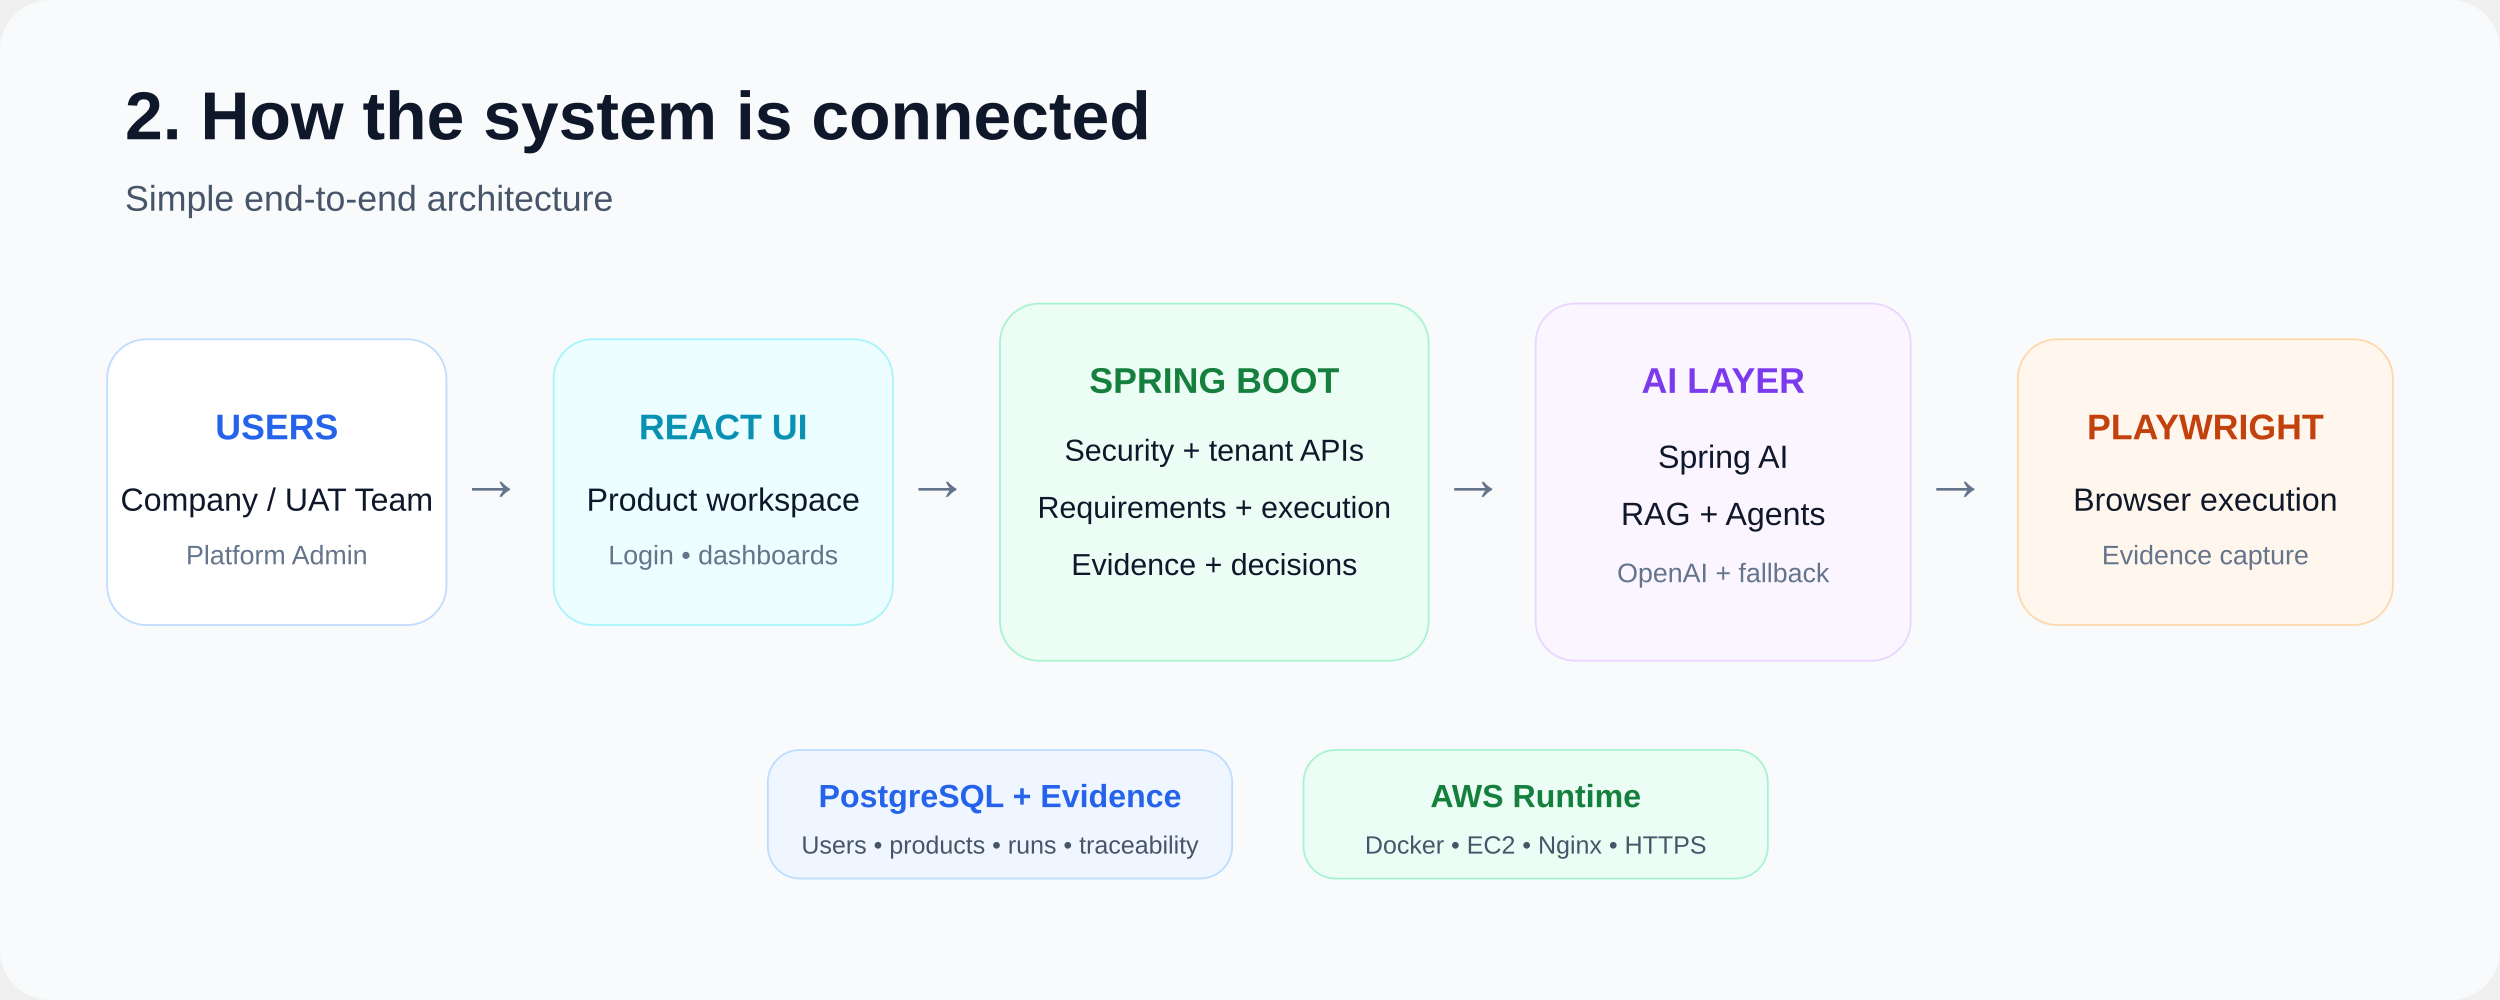
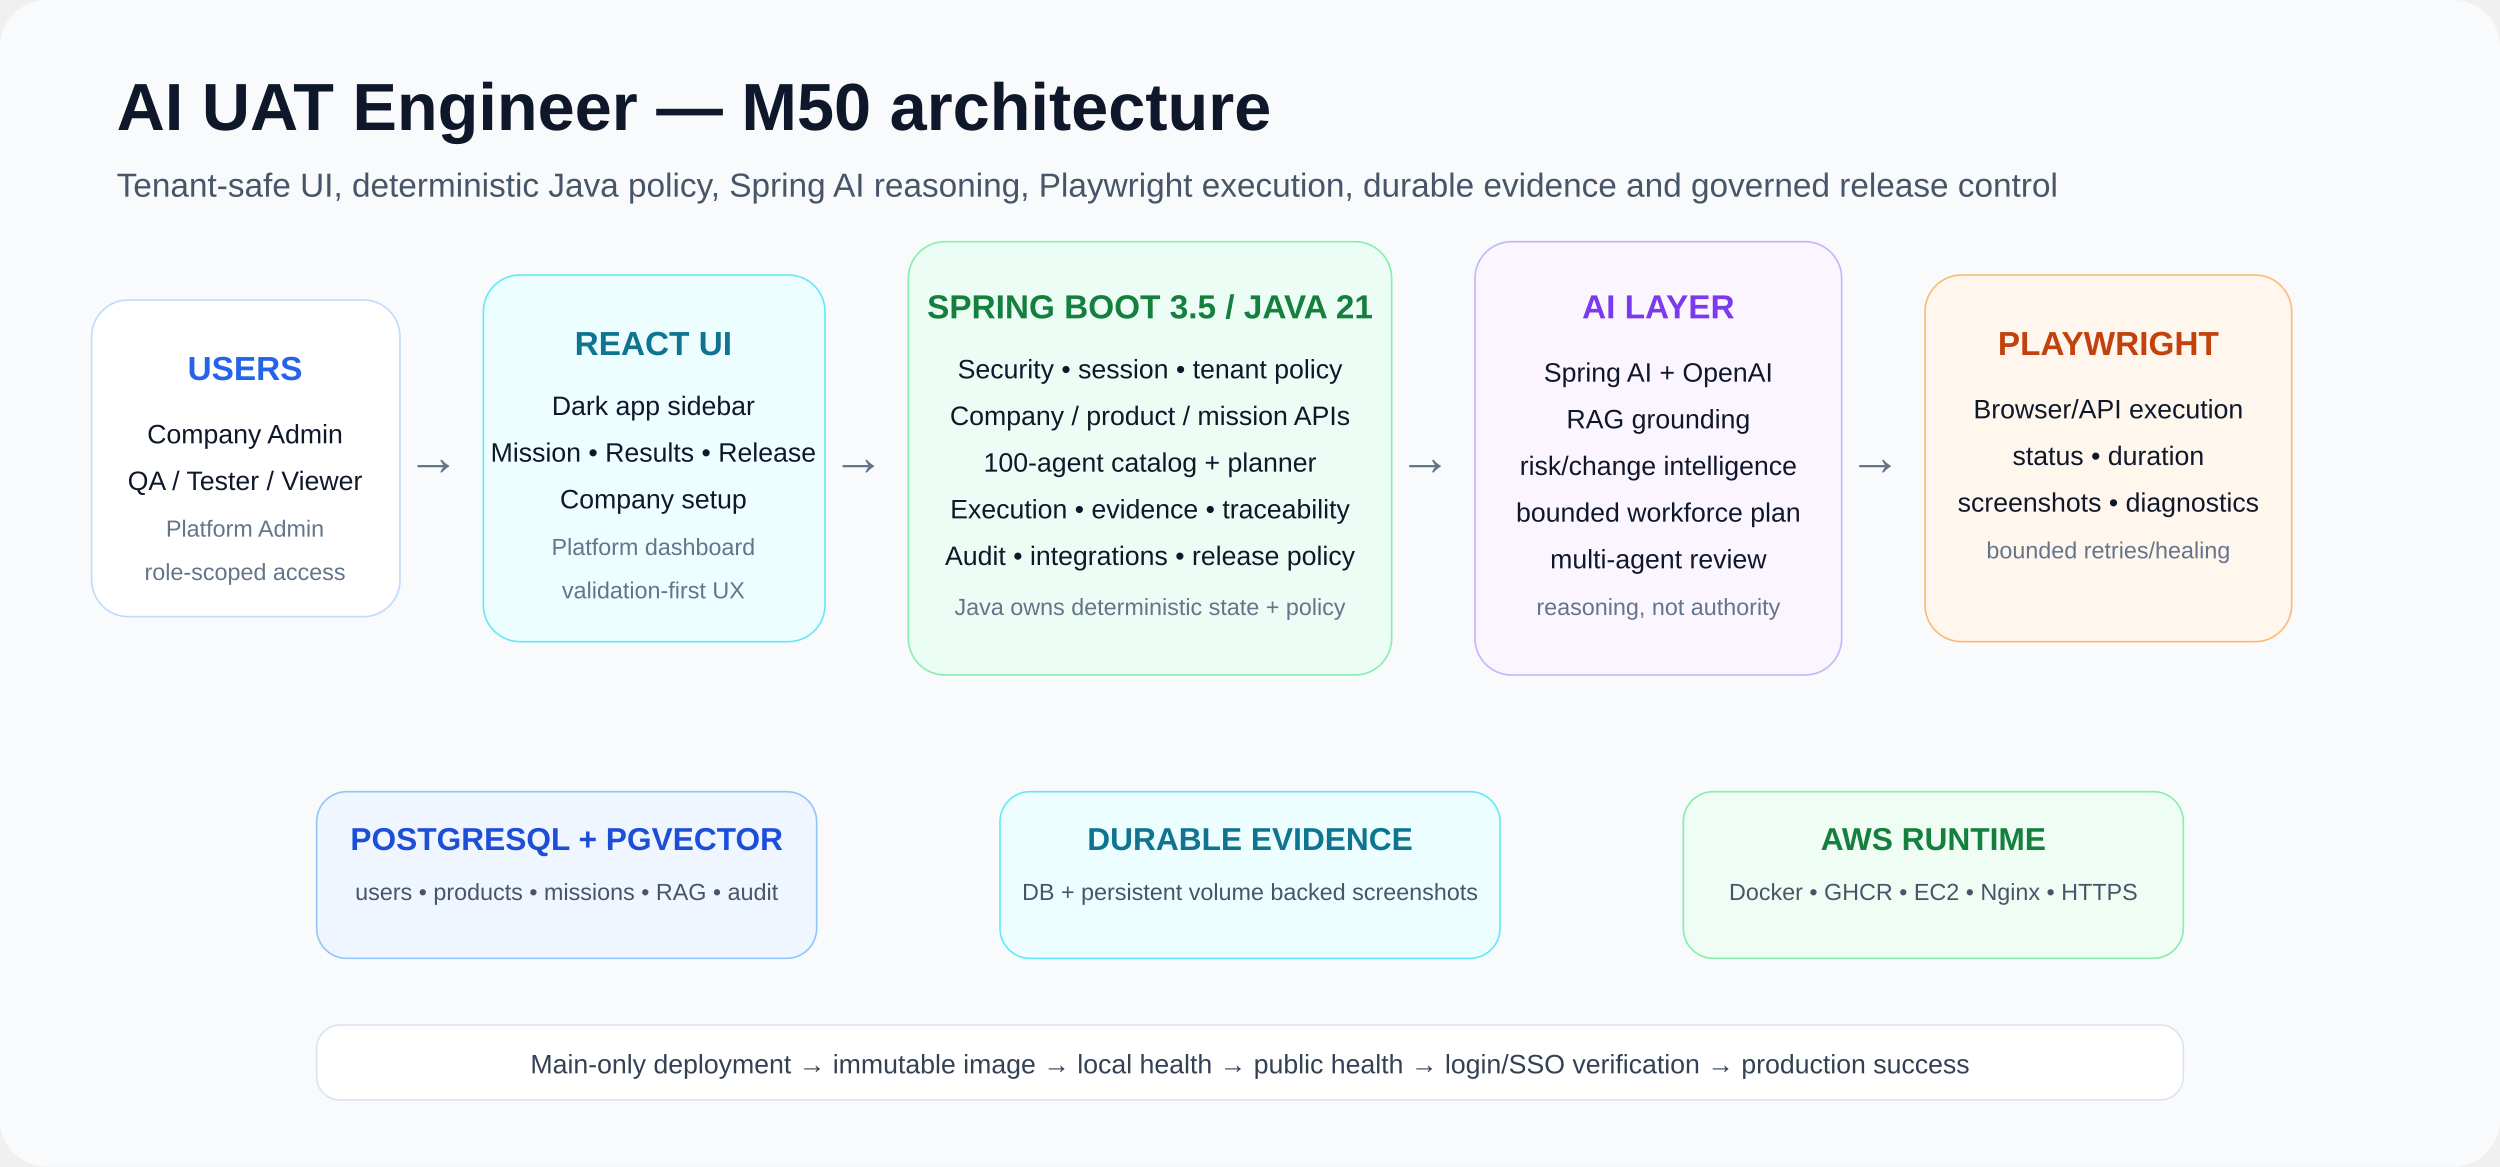
- <svg xmlns="http://www.w3.org/2000/svg" width="1400" height="560" viewBox="0 0 1400 560">
-   <rect width="1400" height="560" rx="28" fill="#f8fafc" />
-   <text x="70" y="78" fill="#0f172a" font-family="Arial,sans-serif" font-size="38" font-weight="700">2. How the system is connected</text>
-   <text x="70" y="118" fill="#475569" font-family="Arial,sans-serif" font-size="20">Simple end-to-end architecture</text>
+ <svg xmlns="http://www.w3.org/2000/svg" width="1500" height="700" viewBox="0 0 1500 700">
+   <rect width="1500" height="700" rx="28" fill="#f8fafc" />
+   <text x="70" y="78" fill="#0f172a" font-family="Arial,sans-serif" font-size="40" font-weight="700">AI UAT Engineer — M50 architecture</text>
+   <text x="70" y="118" fill="#475569" font-family="Arial,sans-serif" font-size="20">Tenant-safe UI, deterministic Java policy, Spring AI reasoning, Playwright execution, durable evidence and governed release control</text>
  <g font-family="Arial,sans-serif" text-anchor="middle">
-     <g transform="translate(60 190)">
-       <rect width="190" height="160" rx="22" fill="#ffffff" stroke="#bfdbfe" />
-       <text x="95" y="56" fill="#2563eb" font-size="20" font-weight="700">USERS</text>
-       <text x="95" y="96" fill="#0f172a" font-size="18">Company / UAT Team</text>
-       <text x="95" y="126" fill="#64748b" font-size="15">Platform Admin</text>
+     <g transform="translate(55 180)">
+       <rect width="185" height="190" rx="22" fill="#fff" stroke="#bfdbfe" />
+       <text x="92" y="48" fill="#2563eb" font-size="20" font-weight="700">USERS</text>
+       <text x="92" y="86" fill="#0f172a" font-size="16">Company Admin</text>
+       <text x="92" y="114" fill="#0f172a" font-size="16">QA / Tester / Viewer</text>
+       <text x="92" y="142" fill="#64748b" font-size="14">Platform Admin</text>
+       <text x="92" y="168" fill="#64748b" font-size="14">role-scoped access</text>
    </g>
-     <text x="275" y="280" fill="#64748b" font-size="36">→</text>
-     <g transform="translate(310 190)">
-       <rect width="190" height="160" rx="22" fill="#ecfeff" stroke="#a5f3fc" />
-       <text x="95" y="56" fill="#0891b2" font-size="20" font-weight="700">REACT UI</text>
-       <text x="95" y="96" fill="#0f172a" font-size="18">Product workspace</text>
-       <text x="95" y="126" fill="#64748b" font-size="15">Login • dashboards</text>
+     <text x="260" y="285" fill="#64748b" font-size="32">→</text>
+     <g transform="translate(290 165)">
+       <rect width="205" height="220" rx="22" fill="#ecfeff" stroke="#67e8f9" />
+       <text x="102" y="48" fill="#0e7490" font-size="20" font-weight="700">REACT UI</text>
+       <text x="102" y="84" fill="#0f172a" font-size="16">Dark app sidebar</text>
+       <text x="102" y="112" fill="#0f172a" font-size="16">Mission • Results • Release</text>
+       <text x="102" y="140" fill="#0f172a" font-size="16">Company setup</text>
+       <text x="102" y="168" fill="#64748b" font-size="14">Platform dashboard</text>
+       <text x="102" y="194" fill="#64748b" font-size="14">validation-first UX</text>
    </g>
-     <text x="525" y="280" fill="#64748b" font-size="36">→</text>
-     <g transform="translate(560 170)">
-       <rect width="240" height="200" rx="22" fill="#ecfdf5" stroke="#a7f3d0" />
-       <text x="120" y="50" fill="#15803d" font-size="20" font-weight="700">SPRING BOOT</text>
-       <text x="120" y="88" fill="#0f172a" font-size="17">Security + tenant APIs</text>
-       <text x="120" y="120" fill="#0f172a" font-size="17">Requirements + execution</text>
-       <text x="120" y="152" fill="#0f172a" font-size="17">Evidence + decisions</text>
+     <text x="515" y="285" fill="#64748b" font-size="32">→</text>
+     <g transform="translate(545 145)">
+       <rect width="290" height="260" rx="22" fill="#ecfdf5" stroke="#86efac" />
+       <text x="145" y="46" fill="#15803d" font-size="20" font-weight="700">SPRING BOOT 3.5 / JAVA 21</text>
+       <text x="145" y="82" fill="#0f172a" font-size="16">Security • session • tenant policy</text>
+       <text x="145" y="110" fill="#0f172a" font-size="16">Company / product / mission APIs</text>
+       <text x="145" y="138" fill="#0f172a" font-size="16">100-agent catalog + planner</text>
+       <text x="145" y="166" fill="#0f172a" font-size="16">Execution • evidence • traceability</text>
+       <text x="145" y="194" fill="#0f172a" font-size="16">Audit • integrations • release policy</text>
+       <text x="145" y="224" fill="#64748b" font-size="14">Java owns deterministic state + policy</text>
    </g>
-     <text x="825" y="280" fill="#64748b" font-size="36">→</text>
-     <g transform="translate(860 170)">
-       <rect width="210" height="200" rx="22" fill="#faf5ff" stroke="#e9d5ff" />
-       <text x="105" y="50" fill="#7c3aed" font-size="20" font-weight="700">AI LAYER</text>
-       <text x="105" y="92" fill="#0f172a" font-size="18">Spring AI</text>
-       <text x="105" y="124" fill="#0f172a" font-size="18">RAG + Agents</text>
-       <text x="105" y="156" fill="#64748b" font-size="15">OpenAI + fallback</text>
+     <text x="855" y="285" fill="#64748b" font-size="32">→</text>
+     <g transform="translate(885 145)">
+       <rect width="220" height="260" rx="22" fill="#faf5ff" stroke="#c4b5fd" />
+       <text x="110" y="46" fill="#7c3aed" font-size="20" font-weight="700">AI LAYER</text>
+       <text x="110" y="84" fill="#0f172a" font-size="16">Spring AI + OpenAI</text>
+       <text x="110" y="112" fill="#0f172a" font-size="16">RAG grounding</text>
+       <text x="110" y="140" fill="#0f172a" font-size="16">risk/change intelligence</text>
+       <text x="110" y="168" fill="#0f172a" font-size="16">bounded workforce plan</text>
+       <text x="110" y="196" fill="#0f172a" font-size="16">multi-agent review</text>
+       <text x="110" y="224" fill="#64748b" font-size="14">reasoning, not authority</text>
    </g>
-     <text x="1095" y="280" fill="#64748b" font-size="36">→</text>
-     <g transform="translate(1130 190)">
-       <rect width="210" height="160" rx="22" fill="#fff7ed" stroke="#fed7aa" />
-       <text x="105" y="56" fill="#c2410c" font-size="20" font-weight="700">PLAYWRIGHT</text>
-       <text x="105" y="96" fill="#0f172a" font-size="18">Browser execution</text>
-       <text x="105" y="126" fill="#64748b" font-size="15">Evidence capture</text>
+     <text x="1125" y="285" fill="#64748b" font-size="32">→</text>
+     <g transform="translate(1155 165)">
+       <rect width="220" height="220" rx="22" fill="#fff7ed" stroke="#fdba74" />
+       <text x="110" y="48" fill="#c2410c" font-size="20" font-weight="700">PLAYWRIGHT</text>
+       <text x="110" y="86" fill="#0f172a" font-size="16">Browser/API execution</text>
+       <text x="110" y="114" fill="#0f172a" font-size="16">status • duration</text>
+       <text x="110" y="142" fill="#0f172a" font-size="16">screenshots • diagnostics</text>
+       <text x="110" y="170" fill="#64748b" font-size="14">bounded retries/healing</text>
    </g>
  </g>
  <g font-family="Arial,sans-serif" text-anchor="middle">
-     <rect x="430" y="420" width="260" height="72" rx="18" fill="#eff6ff" stroke="#bfdbfe" />
-     <text x="560" y="452" fill="#2563eb" font-size="18" font-weight="700">PostgreSQL + Evidence</text>
-     <text x="560" y="478" fill="#475569" font-size="14">Users • products • runs • traceability</text>
-     <rect x="730" y="420" width="260" height="72" rx="18" fill="#ecfdf5" stroke="#a7f3d0" />
-     <text x="860" y="452" fill="#15803d" font-size="18" font-weight="700">AWS Runtime</text>
-     <text x="860" y="478" fill="#475569" font-size="14">Docker • EC2 • Nginx • HTTPS</text>
+     <rect x="190" y="475" width="300" height="100" rx="18" fill="#eff6ff" stroke="#93c5fd" />
+     <text x="340" y="510" fill="#1d4ed8" font-size="19" font-weight="700">POSTGRESQL + PGVECTOR</text>
+     <text x="340" y="540" fill="#475569" font-size="14">users • products • missions • RAG • audit</text>
+     <rect x="600" y="475" width="300" height="100" rx="18" fill="#ecfeff" stroke="#67e8f9" />
+     <text x="750" y="510" fill="#0e7490" font-size="19" font-weight="700">DURABLE EVIDENCE</text>
+     <text x="750" y="540" fill="#475569" font-size="14">DB + persistent volume backed screenshots</text>
+     <rect x="1010" y="475" width="300" height="100" rx="18" fill="#f0fdf4" stroke="#86efac" />
+     <text x="1160" y="510" fill="#15803d" font-size="19" font-weight="700">AWS RUNTIME</text>
+     <text x="1160" y="540" fill="#475569" font-size="14">Docker • GHCR • EC2 • Nginx • HTTPS</text>
  </g>
+   <rect x="190" y="615" width="1120" height="45" rx="14" fill="#fff" stroke="#dbe4ef" />
+   <text x="750" y="644" text-anchor="middle" fill="#334155" font-family="Arial,sans-serif" font-size="16">Main-only deployment → immutable image → local health → public health → login/SSO verification → production success</text>
</svg>
